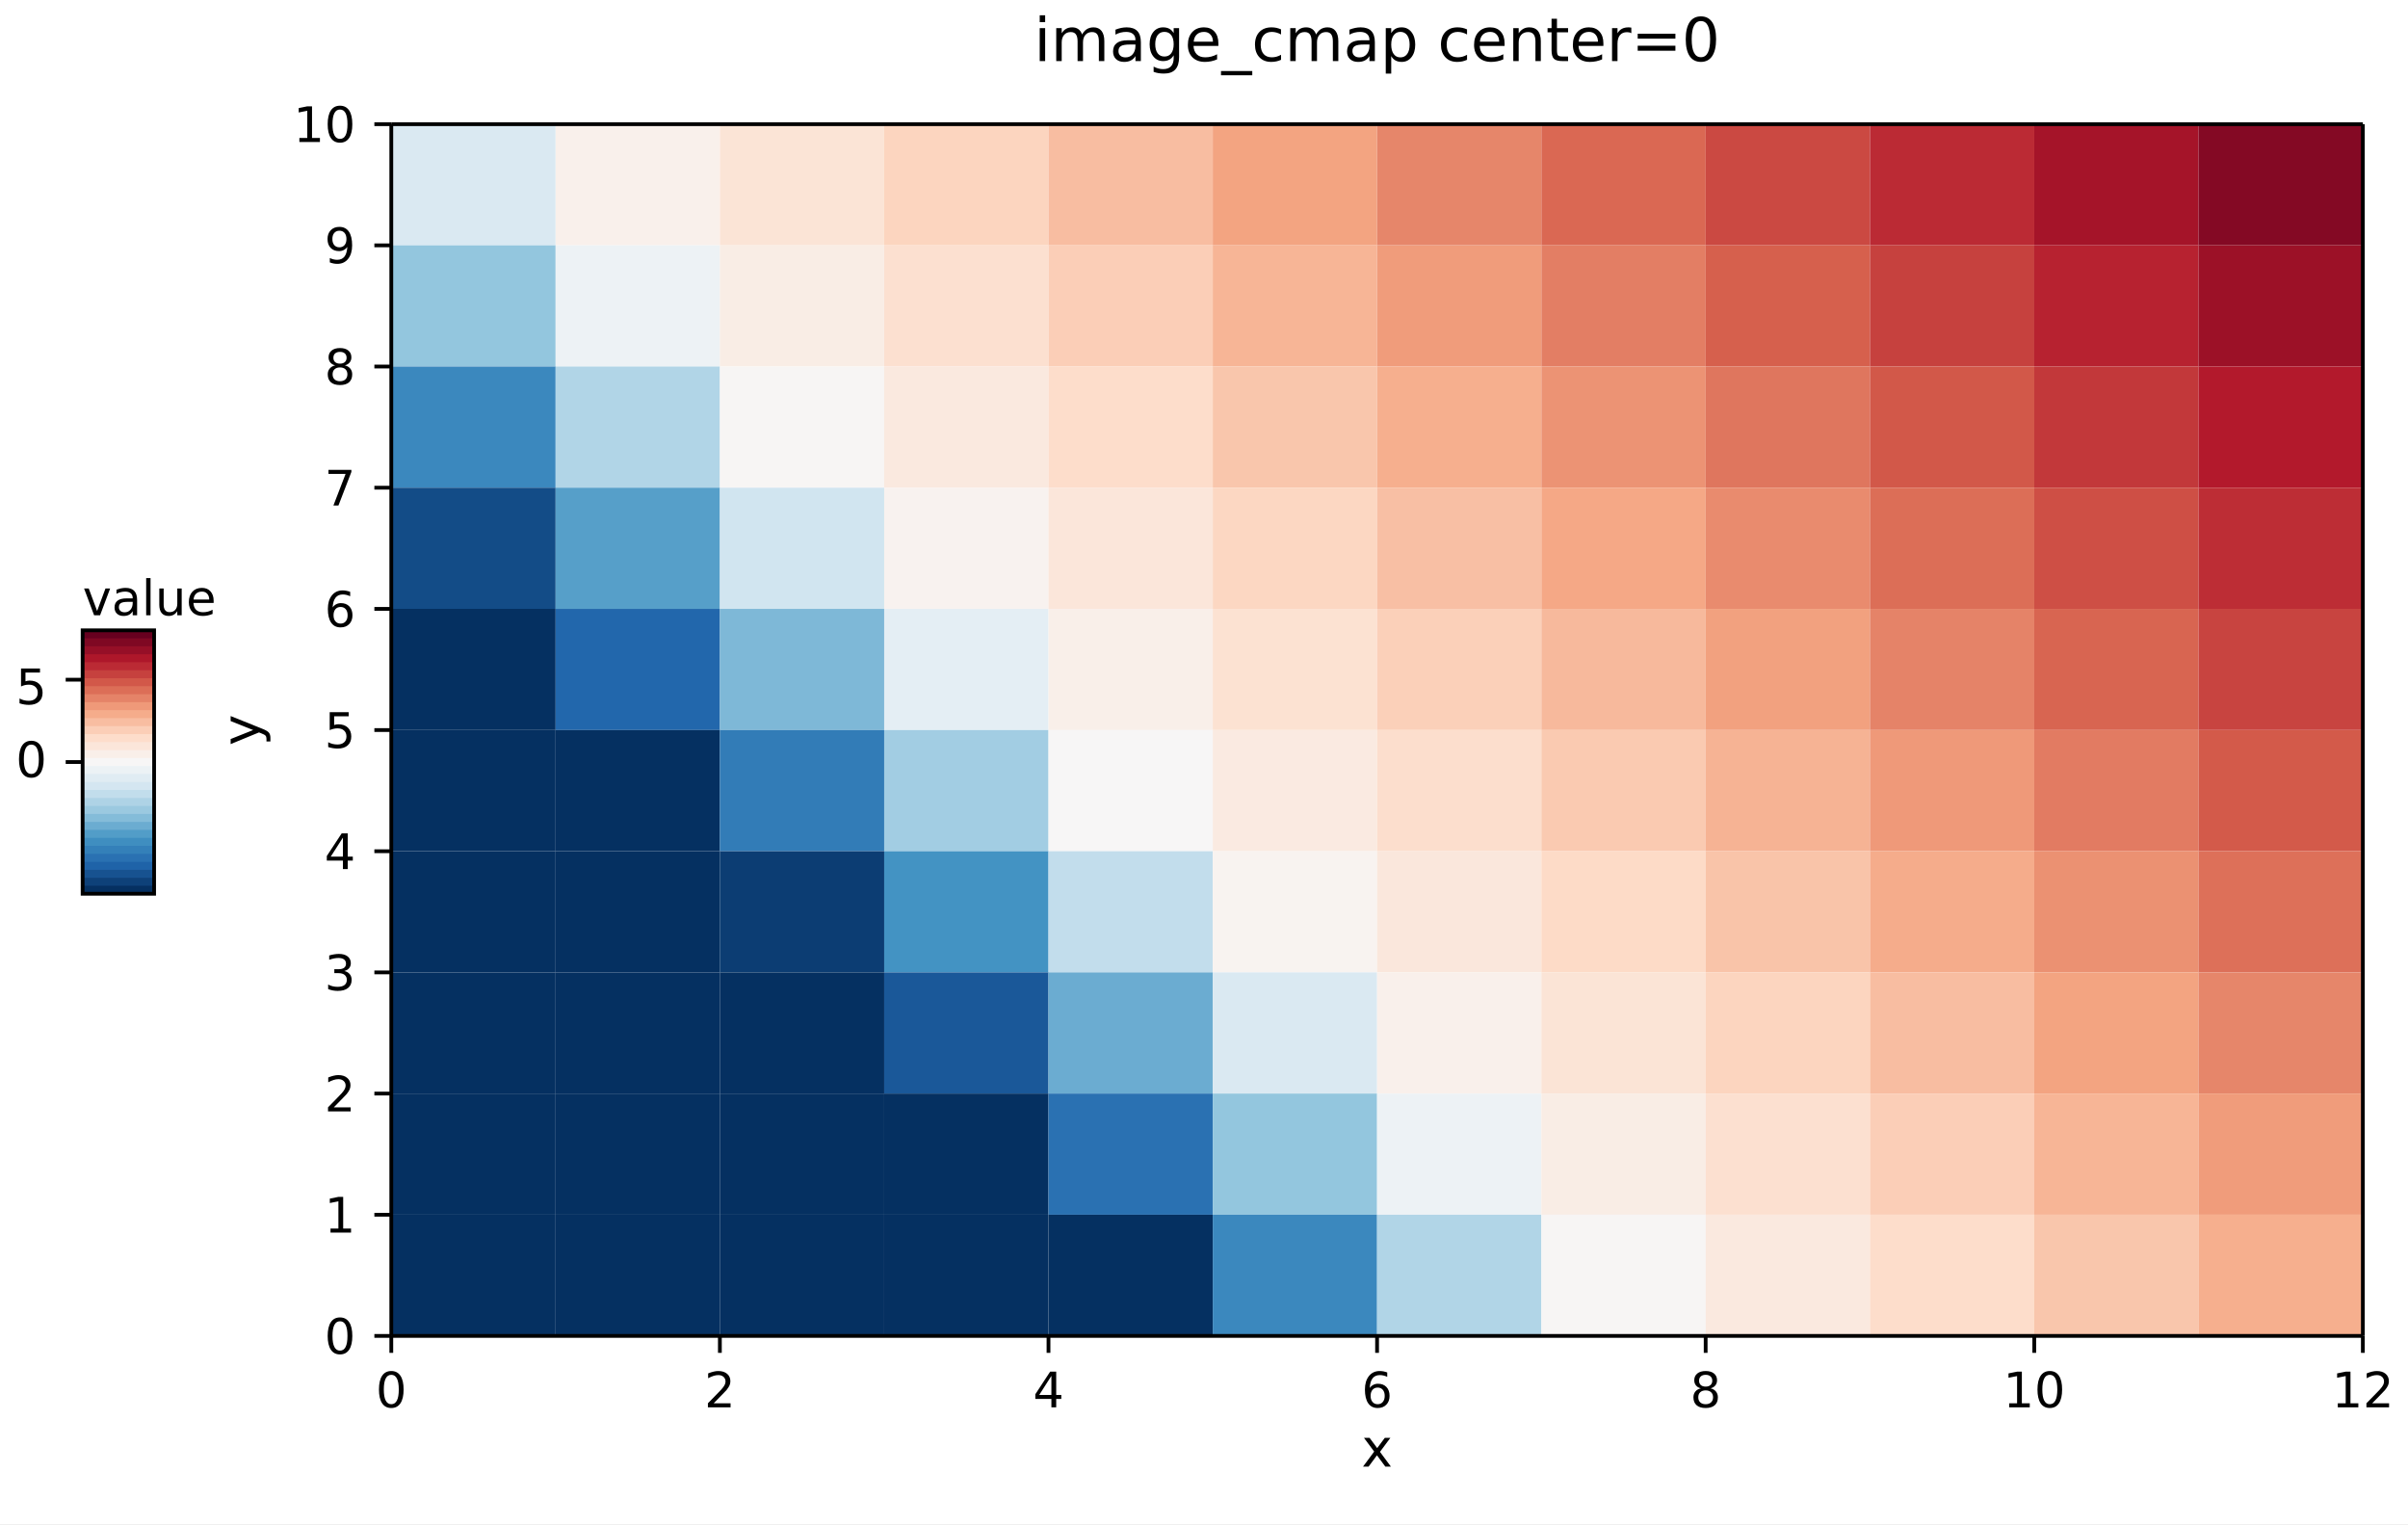
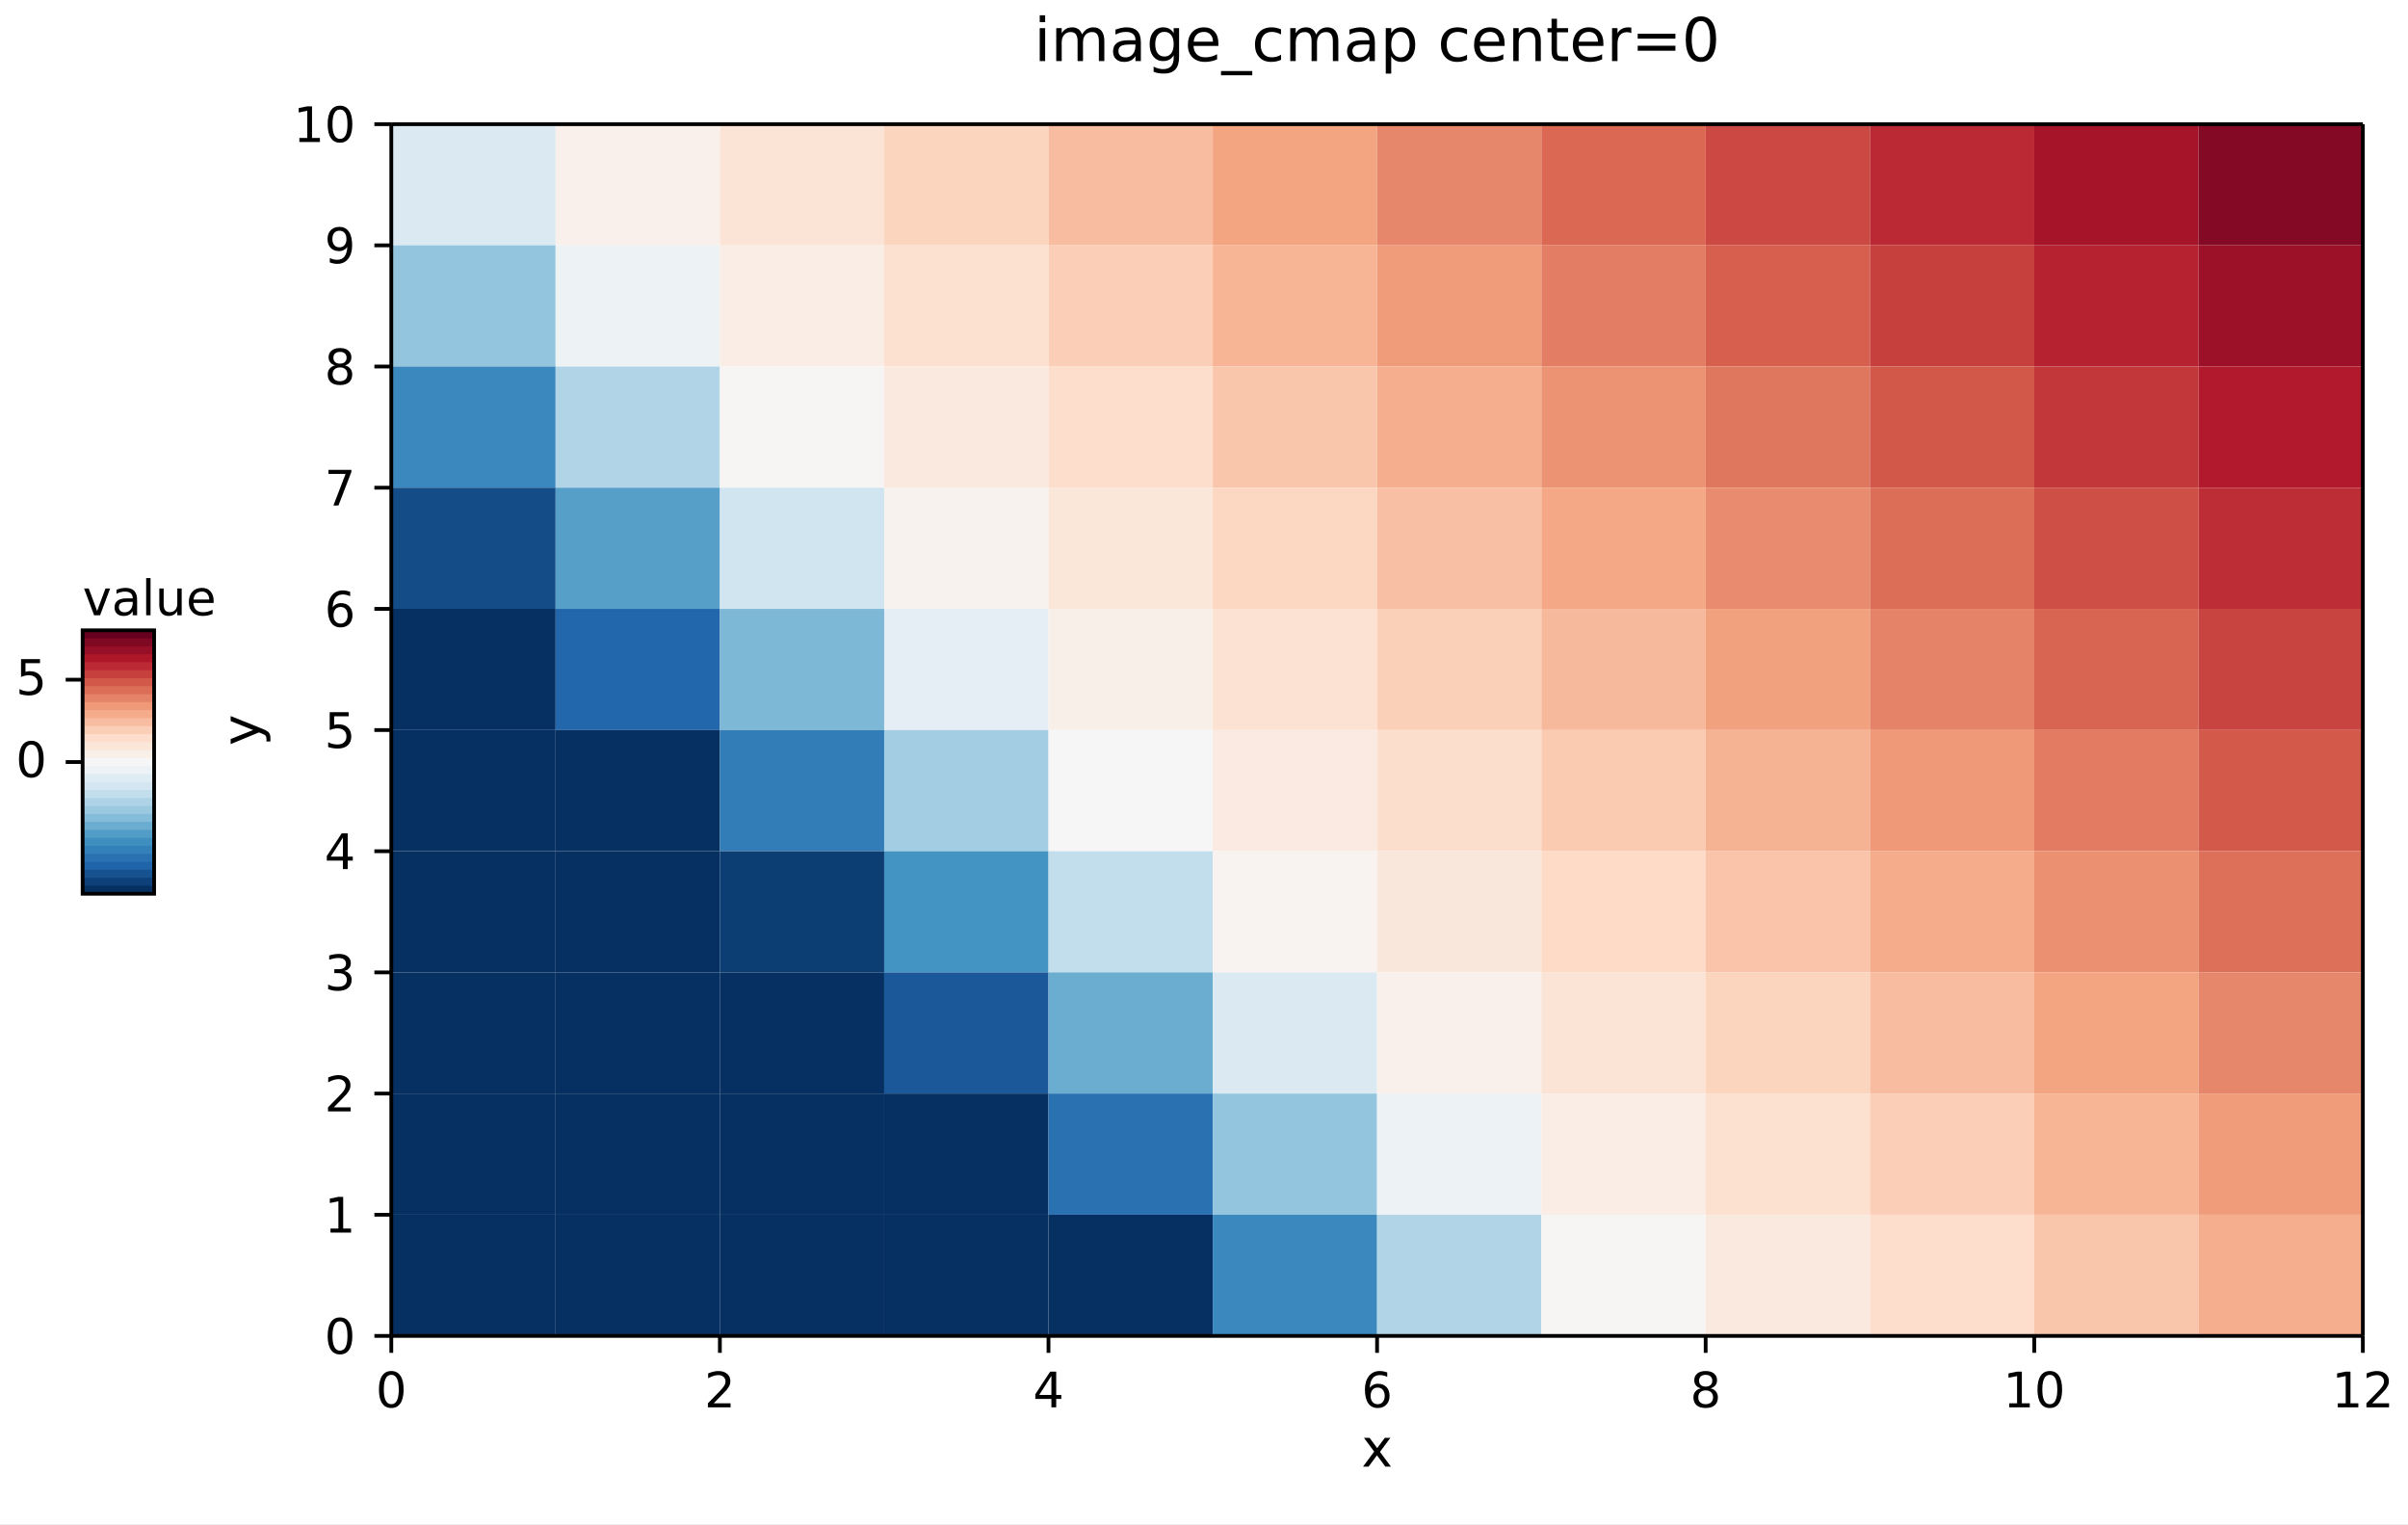
- <svg xmlns="http://www.w3.org/2000/svg" width="640" height="405" viewBox="0 0 640 405" font-family="DejaVu Sans, Bitstream Vera Sans, Verdana, Arial, sans-serif" font-size="11" data-plotlet-version="0.6.2" data-plotlet-schema="2" data-plotlet-kind="layout">
+ <svg xmlns="http://www.w3.org/2000/svg" width="640" height="405" viewBox="0 0 640 405" font-family="DejaVu Sans, Bitstream Vera Sans, Verdana, Arial, sans-serif" font-size="11" data-plotlet-version="0.6.4" data-plotlet-schema="2" data-plotlet-kind="layout">
  <rect width="640" height="405" fill="#fff" />
  <g transform="translate(4,4)">
    <g transform="translate(100.00,29.00)" data-plotlet-kind="panel" data-plotlet-title="image_cmap center=0" data-plotlet-xlabel="x" data-plotlet-ylabel="y" data-plotlet-xscale="linear" data-plotlet-yscale="linear" data-plotlet-xlim="0,12" data-plotlet-ylim="0,10" data-plotlet-panel-bbox="4,4,632,397" data-plotlet-data-area="100,29,524,322">
      <svg x="0" y="0" width="524" height="322" overflow="hidden">
        <g class="plotlet-artist" data-plotlet-type="image_cmap" data-plotlet-index="0" data-plotlet-rows="10" data-plotlet-cols="12" data-plotlet-vmin="-2" data-plotlet-vmax="8" data-plotlet-cmap="RdBu_r" data-plotlet-data-encoding="rects" data-plotlet-center="0">
          <rect x="0.00" y="0.00" width="43.67" height="32.20" fill="rgb(218,233,242)" />
          <rect x="43.67" y="0.00" width="43.67" height="32.20" fill="rgb(249,240,235)" />
          <rect x="87.33" y="0.00" width="43.67" height="32.20" fill="rgb(251,228,214)" />
          <rect x="131.00" y="0.00" width="43.67" height="32.20" fill="rgb(252,213,191)" />
          <rect x="174.67" y="0.00" width="43.67" height="32.20" fill="rgb(248,189,161)" />
          <rect x="218.33" y="0.00" width="43.67" height="32.20" fill="rgb(243,164,129)" />
          <rect x="262.00" y="0.00" width="43.67" height="32.20" fill="rgb(230,134,106)" />
          <rect x="305.67" y="0.00" width="43.67" height="32.20" fill="rgb(218,104,83)" />
          <rect x="349.33" y="0.00" width="43.67" height="32.20" fill="rgb(203,73,66)" />
          <rect x="393.00" y="0.00" width="43.67" height="32.20" fill="rgb(187,42,52)" />
          <rect x="436.67" y="0.00" width="43.67" height="32.20" fill="rgb(165,20,41)" />
          <rect x="480.33" y="0.00" width="43.67" height="32.20" fill="rgb(132,9,36)" />
          <rect x="0.00" y="32.20" width="43.67" height="32.20" fill="rgb(147,198,222)" />
          <rect x="43.67" y="32.20" width="43.67" height="32.20" fill="rgb(237,242,245)" />
          <rect x="87.33" y="32.20" width="43.67" height="32.20" fill="rgb(249,237,229)" />
          <rect x="131.00" y="32.20" width="43.67" height="32.20" fill="rgb(252,224,208)" />
          <rect x="174.67" y="32.20" width="43.67" height="32.20" fill="rgb(251,206,183)" />
          <rect x="218.33" y="32.20" width="43.67" height="32.20" fill="rgb(247,181,150)" />
          <rect x="262.00" y="32.20" width="43.67" height="32.20" fill="rgb(240,156,123)" />
          <rect x="305.67" y="32.20" width="43.67" height="32.20" fill="rgb(227,126,100)" />
          <rect x="349.33" y="32.20" width="43.67" height="32.20" fill="rgb(214,96,77)" />
          <rect x="393.00" y="32.20" width="43.67" height="32.20" fill="rgb(198,65,62)" />
          <rect x="436.67" y="32.20" width="43.67" height="32.20" fill="rgb(183,34,48)" />
          <rect x="480.33" y="32.20" width="43.67" height="32.20" fill="rgb(156,17,39)" />
          <rect x="0.00" y="64.40" width="43.67" height="32.20" fill="rgb(59,136,190)" />
          <rect x="43.67" y="64.40" width="43.67" height="32.20" fill="rgb(177,213,231)" />
          <rect x="87.33" y="64.40" width="43.67" height="32.20" fill="rgb(247,245,244)" />
          <rect x="131.00" y="64.40" width="43.67" height="32.20" fill="rgb(250,233,223)" />
          <rect x="174.67" y="64.40" width="43.67" height="32.20" fill="rgb(253,221,203)" />
          <rect x="218.33" y="64.40" width="43.67" height="32.20" fill="rgb(249,198,172)" />
          <rect x="262.00" y="64.40" width="43.67" height="32.20" fill="rgb(246,175,142)" />
          <rect x="305.67" y="64.40" width="43.67" height="32.20" fill="rgb(236,147,116)" />
          <rect x="349.33" y="64.40" width="43.67" height="32.20" fill="rgb(223,118,94)" />
          <rect x="393.00" y="64.40" width="43.67" height="32.20" fill="rgb(210,88,73)" />
          <rect x="436.67" y="64.40" width="43.67" height="32.20" fill="rgb(194,56,58)" />
          <rect x="480.33" y="64.40" width="43.67" height="32.20" fill="rgb(179,25,44)" />
          <rect x="0.00" y="96.60" width="43.67" height="32.20" fill="rgb(19,76,135)" />
          <rect x="43.67" y="96.60" width="43.67" height="32.20" fill="rgb(86,159,201)" />
          <rect x="87.33" y="96.60" width="43.67" height="32.20" fill="rgb(209,229,240)" />
          <rect x="131.00" y="96.60" width="43.67" height="32.20" fill="rgb(248,242,239)" />
          <rect x="174.67" y="96.60" width="43.67" height="32.20" fill="rgb(251,230,218)" />
          <rect x="218.33" y="96.60" width="43.67" height="32.20" fill="rgb(252,215,194)" />
          <rect x="262.00" y="96.60" width="43.67" height="32.20" fill="rgb(248,191,164)" />
          <rect x="305.67" y="96.60" width="43.67" height="32.20" fill="rgb(245,168,134)" />
          <rect x="349.33" y="96.60" width="43.67" height="32.20" fill="rgb(233,139,110)" />
          <rect x="393.00" y="96.60" width="43.67" height="32.20" fill="rgb(220,110,87)" />
          <rect x="436.67" y="96.60" width="43.67" height="32.20" fill="rgb(206,79,69)" />
          <rect x="480.33" y="96.60" width="43.67" height="32.20" fill="rgb(189,45,53)" />
          <rect x="0.00" y="128.80" width="43.67" height="32.20" fill="rgb(5,48,97)" />
          <rect x="43.67" y="128.80" width="43.67" height="32.20" fill="rgb(34,103,172)" />
          <rect x="87.33" y="128.80" width="43.67" height="32.20" fill="rgb(126,184,215)" />
          <rect x="131.00" y="128.80" width="43.67" height="32.20" fill="rgb(228,238,244)" />
          <rect x="174.67" y="128.80" width="43.67" height="32.20" fill="rgb(249,239,233)" />
          <rect x="218.33" y="128.80" width="43.67" height="32.20" fill="rgb(252,226,210)" />
          <rect x="262.00" y="128.80" width="43.67" height="32.20" fill="rgb(251,208,185)" />
          <rect x="305.67" y="128.80" width="43.67" height="32.20" fill="rgb(247,185,156)" />
          <rect x="349.33" y="128.80" width="43.67" height="32.20" fill="rgb(242,161,127)" />
          <rect x="393.00" y="128.80" width="43.67" height="32.20" fill="rgb(229,131,104)" />
          <rect x="436.67" y="128.80" width="43.67" height="32.20" fill="rgb(216,101,81)" />
          <rect x="480.33" y="128.80" width="43.67" height="32.20" fill="rgb(200,68,64)" />
          <rect x="0.00" y="161.00" width="43.67" height="32.20" fill="rgb(5,48,97)" />
          <rect x="43.67" y="161.00" width="43.67" height="32.20" fill="rgb(5,48,97)" />
          <rect x="87.33" y="161.00" width="43.67" height="32.20" fill="rgb(50,124,183)" />
          <rect x="131.00" y="161.00" width="43.67" height="32.20" fill="rgb(162,205,227)" />
          <rect x="174.67" y="161.00" width="43.67" height="32.20" fill="rgb(247,246,246)" />
          <rect x="218.33" y="161.00" width="43.67" height="32.20" fill="rgb(250,234,225)" />
          <rect x="262.00" y="161.00" width="43.67" height="32.20" fill="rgb(252,222,205)" />
          <rect x="305.67" y="161.00" width="43.67" height="32.20" fill="rgb(250,202,177)" />
          <rect x="349.33" y="161.00" width="43.67" height="32.20" fill="rgb(246,179,148)" />
          <rect x="393.00" y="161.00" width="43.67" height="32.20" fill="rgb(239,153,121)" />
          <rect x="436.67" y="161.00" width="43.67" height="32.20" fill="rgb(226,123,98)" />
          <rect x="480.33" y="161.00" width="43.67" height="32.20" fill="rgb(211,90,74)" />
          <rect x="0.00" y="193.20" width="43.67" height="32.20" fill="rgb(5,48,97)" />
          <rect x="43.67" y="193.20" width="43.67" height="32.20" fill="rgb(5,48,97)" />
          <rect x="87.33" y="193.20" width="43.67" height="32.20" fill="rgb(12,61,115)" />
          <rect x="131.00" y="193.20" width="43.67" height="32.20" fill="rgb(67,147,195)" />
          <rect x="174.67" y="193.20" width="43.67" height="32.20" fill="rgb(194,221,236)" />
          <rect x="218.33" y="193.20" width="43.67" height="32.20" fill="rgb(248,243,240)" />
          <rect x="262.00" y="193.20" width="43.67" height="32.20" fill="rgb(250,231,220)" />
          <rect x="305.67" y="193.20" width="43.67" height="32.20" fill="rgb(253,219,199)" />
          <rect x="349.33" y="193.20" width="43.67" height="32.20" fill="rgb(249,196,169)" />
          <rect x="393.00" y="193.20" width="43.67" height="32.20" fill="rgb(245,172,139)" />
          <rect x="436.67" y="193.20" width="43.67" height="32.20" fill="rgb(235,145,114)" />
          <rect x="480.33" y="193.20" width="43.67" height="32.20" fill="rgb(221,112,89)" />
          <rect x="0.00" y="225.40" width="43.67" height="32.20" fill="rgb(5,48,97)" />
          <rect x="43.67" y="225.40" width="43.67" height="32.20" fill="rgb(5,48,97)" />
          <rect x="87.33" y="225.40" width="43.67" height="32.20" fill="rgb(5,48,97)" />
          <rect x="131.00" y="225.40" width="43.67" height="32.20" fill="rgb(26,88,153)" />
          <rect x="174.67" y="225.40" width="43.67" height="32.20" fill="rgb(107,172,209)" />
          <rect x="218.33" y="225.40" width="43.67" height="32.20" fill="rgb(218,233,242)" />
          <rect x="262.00" y="225.40" width="43.67" height="32.20" fill="rgb(249,240,235)" />
          <rect x="305.67" y="225.40" width="43.67" height="32.20" fill="rgb(251,228,214)" />
          <rect x="349.33" y="225.40" width="43.67" height="32.20" fill="rgb(252,213,191)" />
          <rect x="393.00" y="225.40" width="43.67" height="32.20" fill="rgb(248,189,161)" />
          <rect x="436.67" y="225.40" width="43.67" height="32.20" fill="rgb(243,164,129)" />
          <rect x="480.33" y="225.40" width="43.67" height="32.20" fill="rgb(230,134,106)" />
          <rect x="0.00" y="257.60" width="43.67" height="32.20" fill="rgb(5,48,97)" />
          <rect x="43.67" y="257.60" width="43.67" height="32.20" fill="rgb(5,48,97)" />
          <rect x="87.33" y="257.60" width="43.67" height="32.20" fill="rgb(5,48,97)" />
          <rect x="131.00" y="257.60" width="43.67" height="32.20" fill="rgb(5,48,97)" />
          <rect x="174.67" y="257.60" width="43.67" height="32.20" fill="rgb(42,113,178)" />
          <rect x="218.33" y="257.60" width="43.67" height="32.20" fill="rgb(147,198,222)" />
          <rect x="262.00" y="257.60" width="43.67" height="32.20" fill="rgb(237,242,245)" />
          <rect x="305.67" y="257.60" width="43.67" height="32.20" fill="rgb(249,237,229)" />
          <rect x="349.33" y="257.60" width="43.67" height="32.20" fill="rgb(252,224,208)" />
          <rect x="393.00" y="257.60" width="43.67" height="32.20" fill="rgb(251,206,183)" />
          <rect x="436.67" y="257.60" width="43.67" height="32.20" fill="rgb(247,181,150)" />
          <rect x="480.33" y="257.60" width="43.67" height="32.20" fill="rgb(240,156,123)" />
          <rect x="0.00" y="289.80" width="43.67" height="32.20" fill="rgb(5,48,97)" />
          <rect x="43.67" y="289.80" width="43.67" height="32.20" fill="rgb(5,48,97)" />
          <rect x="87.33" y="289.80" width="43.67" height="32.20" fill="rgb(5,48,97)" />
          <rect x="131.00" y="289.80" width="43.67" height="32.20" fill="rgb(5,48,97)" />
          <rect x="174.67" y="289.80" width="43.67" height="32.20" fill="rgb(5,48,97)" />
          <rect x="218.33" y="289.80" width="43.67" height="32.20" fill="rgb(59,136,190)" />
          <rect x="262.00" y="289.80" width="43.67" height="32.20" fill="rgb(177,213,231)" />
          <rect x="305.67" y="289.80" width="43.67" height="32.20" fill="rgb(247,245,244)" />
          <rect x="349.33" y="289.80" width="43.67" height="32.20" fill="rgb(250,233,223)" />
          <rect x="393.00" y="289.80" width="43.67" height="32.20" fill="rgb(253,221,203)" />
          <rect x="436.67" y="289.80" width="43.67" height="32.20" fill="rgb(249,198,172)" />
          <rect x="480.33" y="289.80" width="43.67" height="32.20" fill="rgb(246,175,142)" />
        </g>
      </svg>
      <line x1="0.00" x2="524.00" y1="0.00" y2="0.00" stroke="#000000" stroke-width="1.00" />
      <line x1="0.00" x2="524.00" y1="322.00" y2="322.00" stroke="#000000" stroke-width="1.00" />
      <line x1="0.00" x2="0.00" y1="0.00" y2="322.00" stroke="#000000" stroke-width="1.00" />
      <line x1="524.00" x2="524.00" y1="0.00" y2="322.00" stroke="#000000" stroke-width="1.00" />
      <line x1="0.00" x2="0.00" y1="322.00" y2="326.50" stroke="#000000" stroke-width="1.00" />
      <path d="M-0.00 332.34Q-0.99 332.34 -1.49 333.32Q-1.99 334.29 -1.99 336.25Q-1.99 338.20 -1.49 339.17Q-0.99 340.15 -0.00 340.15Q0.99 340.15 1.49 339.17Q1.99 338.20 1.99 336.25Q1.99 334.29 1.49 333.32Q0.99 332.34 -0.00 332.34ZM-0.00 331.33Q1.59 331.33 2.43 332.59Q3.27 333.85 3.27 336.25Q3.27 338.64 2.43 339.90Q1.59 341.16 -0.00 341.16Q-1.60 341.16 -2.44 339.90Q-3.28 338.64 -3.28 336.25Q-3.28 333.85 -2.44 332.59Q-1.60 331.33 -0.00 331.33Z" fill="#000" />
      <line x1="87.33" x2="87.33" y1="322.00" y2="326.50" stroke="#000000" stroke-width="1.00" />
      <path d="M85.69 339.90H90.17V340.98H84.15V339.90Q84.88 339.14 86.14 337.87Q87.40 336.60 87.72 336.23Q88.34 335.54 88.58 335.06Q88.83 334.58 88.83 334.12Q88.83 333.36 88.30 332.88Q87.77 332.41 86.92 332.41Q86.31 332.41 85.64 332.62Q84.98 332.83 84.21 333.25V331.96Q84.99 331.65 85.66 331.49Q86.33 331.33 86.89 331.33Q88.36 331.33 89.24 332.06Q90.12 332.80 90.12 334.03Q90.12 334.62 89.90 335.14Q89.68 335.66 89.10 336.38Q88.94 336.56 88.09 337.44Q87.24 338.32 85.69 339.90Z" fill="#000" />
      <line x1="174.67" x2="174.67" y1="322.00" y2="326.50" stroke="#000000" stroke-width="1.00" />
      <path d="M175.44 332.62 172.21 337.68H175.44ZM175.11 331.50H176.72V337.68H178.07V338.74H176.72V340.98H175.44V338.74H171.17V337.50Z" fill="#000" />
      <line x1="262.00" x2="262.00" y1="322.00" y2="326.50" stroke="#000000" stroke-width="1.00" />
      <path d="M262.16 335.73Q261.29 335.73 260.79 336.32Q260.28 336.91 260.28 337.94Q260.28 338.96 260.79 339.55Q261.29 340.15 262.16 340.15Q263.02 340.15 263.52 339.55Q264.03 338.96 264.03 337.94Q264.03 336.91 263.52 336.32Q263.02 335.73 262.16 335.73ZM264.70 331.71V332.88Q264.22 332.65 263.73 332.53Q263.23 332.41 262.75 332.41Q261.48 332.41 260.81 333.26Q260.14 334.12 260.05 335.85Q260.42 335.30 260.99 335.01Q261.55 334.71 262.23 334.71Q263.66 334.71 264.49 335.58Q265.32 336.44 265.32 337.94Q265.32 339.40 264.45 340.28Q263.59 341.16 262.16 341.16Q260.51 341.16 259.64 339.90Q258.77 338.64 258.77 336.25Q258.77 334.00 259.84 332.66Q260.91 331.33 262.70 331.33Q263.18 331.33 263.68 331.42Q264.17 331.52 264.70 331.71Z" fill="#000" />
      <line x1="349.33" x2="349.33" y1="322.00" y2="326.50" stroke="#000000" stroke-width="1.00" />
      <path d="M349.33 336.48Q348.42 336.48 347.89 336.97Q347.37 337.45 347.37 338.31Q347.37 339.17 347.89 339.66Q348.42 340.15 349.33 340.15Q350.24 340.15 350.77 339.65Q351.30 339.16 351.30 338.31Q351.30 337.45 350.77 336.97Q350.25 336.48 349.33 336.48ZM348.05 335.93Q347.22 335.73 346.76 335.16Q346.30 334.60 346.30 333.79Q346.30 332.65 347.11 331.99Q347.92 331.33 349.33 331.33Q350.75 331.33 351.55 331.99Q352.36 332.65 352.36 333.79Q352.36 334.60 351.90 335.16Q351.44 335.73 350.62 335.93Q351.55 336.15 352.06 336.77Q352.58 337.40 352.58 338.31Q352.58 339.69 351.74 340.42Q350.90 341.16 349.33 341.16Q347.76 341.16 346.92 340.42Q346.08 339.69 346.08 338.31Q346.08 337.40 346.60 336.77Q347.12 336.15 348.05 335.93ZM347.58 333.91Q347.58 334.64 348.04 335.05Q348.50 335.47 349.33 335.47Q350.16 335.47 350.62 335.05Q351.09 334.64 351.09 333.91Q351.09 333.17 350.62 332.76Q350.16 332.34 349.33 332.34Q348.50 332.34 348.04 332.76Q347.58 333.17 347.58 333.91Z" fill="#000" />
      <line x1="436.67" x2="436.67" y1="322.00" y2="326.50" stroke="#000000" stroke-width="1.00" />
      <path d="M430.01 339.90H432.10V332.67L429.82 333.12V331.96L432.09 331.50H433.37V339.90H435.47V340.98H430.01ZM440.80 332.34Q439.81 332.34 439.31 333.32Q438.81 334.29 438.81 336.25Q438.81 338.20 439.31 339.17Q439.81 340.15 440.80 340.15Q441.80 340.15 442.29 339.17Q442.79 338.20 442.79 336.25Q442.79 334.29 442.29 333.32Q441.80 332.34 440.80 332.34ZM440.80 331.33Q442.39 331.33 443.23 332.59Q444.07 333.85 444.07 336.25Q444.07 338.64 443.23 339.90Q442.39 341.16 440.80 341.16Q439.21 341.16 438.36 339.90Q437.52 338.64 437.52 336.25Q437.52 333.85 438.36 332.59Q439.21 331.33 440.80 331.33Z" fill="#000" />
      <line x1="524.00" x2="524.00" y1="322.00" y2="326.50" stroke="#000000" stroke-width="1.00" />
      <path d="M517.34 339.90H519.44V332.67L517.16 333.12V331.96L519.42 331.50H520.71V339.90H522.80V340.98H517.34ZM526.49 339.90H530.97V340.98H524.95V339.90Q525.68 339.14 526.94 337.87Q528.20 336.60 528.53 336.23Q529.14 335.54 529.39 335.06Q529.63 334.58 529.63 334.12Q529.63 333.36 529.10 332.88Q528.57 332.41 527.72 332.41Q527.12 332.41 526.45 332.62Q525.78 332.83 525.02 333.25V331.96Q525.79 331.65 526.46 331.49Q527.14 331.33 527.69 331.33Q529.17 331.33 530.04 332.06Q530.92 332.80 530.92 334.03Q530.92 334.62 530.70 335.14Q530.48 335.66 529.90 336.38Q529.74 336.56 528.89 337.44Q528.04 338.32 526.49 339.90Z" fill="#000" />
      <line x1="0.00" x2="-4.50" y1="322.00" y2="322.00" stroke="#000000" stroke-width="1.00" />
      <path d="M-13.64 318.11Q-14.63 318.11 -15.13 319.08Q-15.63 320.05 -15.63 322.01Q-15.63 323.96 -15.13 324.93Q-14.63 325.91 -13.64 325.91Q-12.64 325.91 -12.14 324.93Q-11.65 323.96 -11.65 322.01Q-11.65 320.05 -12.14 319.08Q-12.64 318.11 -13.64 318.11ZM-13.64 317.09Q-12.05 317.09 -11.20 318.35Q-10.36 319.61 -10.36 322.01Q-10.36 324.40 -11.20 325.66Q-12.05 326.92 -13.64 326.92Q-15.23 326.92 -16.07 325.66Q-16.91 324.40 -16.91 322.01Q-16.91 319.61 -16.07 318.35Q-15.23 317.09 -13.64 317.09Z" fill="#000" />
      <line x1="0.00" x2="-4.50" y1="289.80" y2="289.80" stroke="#000000" stroke-width="1.00" />
      <path d="M-16.16 293.46H-14.06V286.23L-16.34 286.69V285.52L-14.08 285.06H-12.79V293.46H-10.70V294.54H-16.16Z" fill="#000" />
      <line x1="0.00" x2="-4.50" y1="257.60" y2="257.60" stroke="#000000" stroke-width="1.00" />
      <path d="M-15.28 261.26H-10.80V262.34H-16.82V261.26Q-16.09 260.50 -14.83 259.23Q-13.57 257.96 -13.25 257.59Q-12.63 256.90 -12.39 256.42Q-12.14 255.94 -12.14 255.48Q-12.14 254.72 -12.67 254.25Q-13.20 253.77 -14.05 253.77Q-14.65 253.77 -15.32 253.98Q-15.99 254.19 -16.76 254.61V253.32Q-15.98 253.01 -15.31 252.85Q-14.64 252.69 -14.08 252.69Q-12.60 252.69 -11.73 253.43Q-10.85 254.16 -10.85 255.39Q-10.85 255.98 -11.07 256.50Q-11.29 257.03 -11.87 257.74Q-12.03 257.92 -12.88 258.80Q-13.73 259.68 -15.28 261.26Z" fill="#000" />
      <line x1="0.00" x2="-4.50" y1="225.40" y2="225.40" stroke="#000000" stroke-width="1.00" />
      <path d="M-12.50 225.03Q-11.58 225.23 -11.06 225.85Q-10.54 226.47 -10.54 227.38Q-10.54 228.79 -11.51 229.55Q-12.47 230.32 -14.25 230.32Q-14.84 230.32 -15.48 230.21Q-16.11 230.09 -16.78 229.85V228.62Q-16.25 228.93 -15.61 229.08Q-14.98 229.24 -14.29 229.24Q-13.08 229.24 -12.45 228.77Q-11.82 228.29 -11.82 227.38Q-11.82 226.55 -12.40 226.07Q-12.99 225.60 -14.04 225.60H-15.14V224.55H-13.99Q-13.04 224.55 -12.54 224.17Q-12.04 223.79 -12.04 223.08Q-12.04 222.35 -12.56 221.96Q-13.07 221.57 -14.04 221.57Q-14.57 221.57 -15.17 221.68Q-15.77 221.80 -16.50 222.04V220.90Q-15.77 220.69 -15.13 220.59Q-14.49 220.49 -13.92 220.49Q-12.46 220.49 -11.61 221.15Q-10.76 221.82 -10.76 222.95Q-10.76 223.73 -11.21 224.28Q-11.66 224.82 -12.50 225.03Z" fill="#000" />
      <line x1="0.00" x2="-4.50" y1="193.20" y2="193.20" stroke="#000000" stroke-width="1.00" />
      <path d="M-12.86 189.58 -16.10 194.64H-12.86ZM-13.19 188.46H-11.58V194.64H-10.23V195.70H-11.58V197.94H-12.86V195.70H-17.14V194.47Z" fill="#000" />
      <line x1="0.00" x2="-4.50" y1="161.00" y2="161.00" stroke="#000000" stroke-width="1.00" />
      <path d="M-16.37 156.26H-11.33V157.34H-15.19V159.66Q-14.91 159.57 -14.64 159.52Q-14.36 159.47 -14.08 159.47Q-12.49 159.47 -11.56 160.34Q-10.64 161.21 -10.64 162.70Q-10.64 164.23 -11.59 165.08Q-12.54 165.92 -14.27 165.92Q-14.87 165.92 -15.49 165.82Q-16.11 165.72 -16.77 165.52V164.23Q-16.20 164.54 -15.59 164.69Q-14.98 164.84 -14.30 164.84Q-13.20 164.84 -12.56 164.27Q-11.92 163.69 -11.92 162.70Q-11.92 161.71 -12.56 161.13Q-13.20 160.55 -14.30 160.55Q-14.81 160.55 -15.32 160.67Q-15.83 160.78 -16.37 161.02Z" fill="#000" />
      <line x1="0.00" x2="-4.50" y1="128.80" y2="128.80" stroke="#000000" stroke-width="1.00" />
      <path d="M-13.48 128.29Q-14.34 128.29 -14.85 128.88Q-15.35 129.47 -15.35 130.50Q-15.35 131.52 -14.85 132.11Q-14.34 132.71 -13.48 132.71Q-12.62 132.71 -12.11 132.11Q-11.61 131.52 -11.61 130.50Q-11.61 129.47 -12.11 128.88Q-12.62 128.29 -13.48 128.29ZM-10.93 124.27V125.44Q-11.42 125.21 -11.91 125.09Q-12.40 124.97 -12.88 124.97Q-14.15 124.97 -14.82 125.83Q-15.49 126.68 -15.59 128.42Q-15.21 127.86 -14.65 127.57Q-14.08 127.27 -13.40 127.27Q-11.98 127.27 -11.15 128.14Q-10.32 129.01 -10.32 130.50Q-10.32 131.96 -11.18 132.84Q-12.05 133.72 -13.48 133.72Q-15.12 133.72 -15.99 132.46Q-16.86 131.20 -16.86 128.81Q-16.86 126.56 -15.80 125.23Q-14.73 123.89 -12.93 123.89Q-12.45 123.89 -11.96 123.99Q-11.47 124.08 -10.93 124.27Z" fill="#000" />
      <line x1="0.00" x2="-4.50" y1="96.60" y2="96.60" stroke="#000000" stroke-width="1.00" />
      <path d="M-16.70 91.86H-10.61V92.41L-14.05 101.34H-15.39L-12.15 92.94H-16.70Z" fill="#000" />
      <line x1="0.00" x2="-4.50" y1="64.40" y2="64.40" stroke="#000000" stroke-width="1.00" />
      <path d="M-13.64 64.64Q-14.55 64.64 -15.08 65.13Q-15.60 65.62 -15.60 66.47Q-15.60 67.33 -15.08 67.82Q-14.55 68.31 -13.64 68.31Q-12.72 68.31 -12.20 67.82Q-11.67 67.32 -11.67 66.47Q-11.67 65.62 -12.19 65.13Q-12.72 64.64 -13.64 64.64ZM-14.92 64.09Q-15.75 63.89 -16.21 63.32Q-16.67 62.76 -16.67 61.95Q-16.67 60.81 -15.86 60.15Q-15.05 59.49 -13.64 59.49Q-12.22 59.49 -11.42 60.15Q-10.61 60.81 -10.61 61.95Q-10.61 62.76 -11.07 63.32Q-11.53 63.89 -12.35 64.09Q-11.42 64.31 -10.91 64.94Q-10.39 65.56 -10.39 66.47Q-10.39 67.85 -11.23 68.59Q-12.07 69.32 -13.64 69.32Q-15.21 69.32 -16.05 68.59Q-16.89 67.85 -16.89 66.47Q-16.89 65.56 -16.37 64.94Q-15.85 64.31 -14.92 64.09ZM-15.39 62.07Q-15.39 62.80 -14.93 63.22Q-14.47 63.63 -13.64 63.63Q-12.81 63.63 -12.35 63.22Q-11.88 62.80 -11.88 62.07Q-11.88 61.33 -12.35 60.92Q-12.81 60.51 -13.64 60.51Q-14.47 60.51 -14.93 60.92Q-15.39 61.33 -15.39 62.07Z" fill="#000" />
      <line x1="0.00" x2="-4.50" y1="32.20" y2="32.20" stroke="#000000" stroke-width="1.00" />
      <path d="M-16.34 36.74V35.57Q-15.86 35.80 -15.37 35.92Q-14.87 36.04 -14.39 36.04Q-13.12 36.04 -12.45 35.19Q-11.79 34.34 -11.69 32.60Q-12.06 33.14 -12.62 33.43Q-13.19 33.73 -13.87 33.73Q-15.30 33.73 -16.12 32.87Q-16.95 32.01 -16.95 30.51Q-16.95 29.05 -16.09 28.17Q-15.23 27.29 -13.79 27.29Q-12.15 27.29 -11.28 28.55Q-10.41 29.81 -10.41 32.21Q-10.41 34.45 -11.48 35.79Q-12.54 37.12 -14.34 37.12Q-14.82 37.12 -15.31 37.03Q-15.81 36.93 -16.34 36.74ZM-13.79 32.72Q-12.93 32.72 -12.42 32.13Q-11.92 31.54 -11.92 30.51Q-11.92 29.49 -12.42 28.90Q-12.93 28.31 -13.79 28.31Q-14.65 28.31 -15.16 28.90Q-15.66 29.49 -15.66 30.51Q-15.66 31.54 -15.16 32.13Q-14.65 32.72 -13.79 32.72Z" fill="#000" />
      <line x1="0.00" x2="-4.50" y1="0.00" y2="0.00" stroke="#000000" stroke-width="1.00" />
      <path d="M-24.43 3.66H-22.33V-3.57L-24.61 -3.11V-4.28L-22.35 -4.74H-21.07V3.66H-18.97V4.74H-24.43ZM-13.64 -3.89Q-14.63 -3.89 -15.13 -2.92Q-15.63 -1.95 -15.63 0.01Q-15.63 1.96 -15.13 2.93Q-14.63 3.91 -13.64 3.91Q-12.64 3.91 -12.14 2.93Q-11.65 1.96 -11.65 0.01Q-11.65 -1.95 -12.14 -2.92Q-12.64 -3.89 -13.64 -3.89ZM-13.64 -4.91Q-12.05 -4.91 -11.20 -3.65Q-10.36 -2.39 -10.36 0.01Q-10.36 2.40 -11.20 3.66Q-12.05 4.92 -13.64 4.92Q-15.23 4.92 -16.07 3.66Q-16.91 2.40 -16.91 0.01Q-16.91 -2.39 -16.07 -3.65Q-15.23 -4.91 -13.64 -4.91Z" fill="#000" />
      <path d="M265.54 349.08 262.77 352.81 265.68 356.74H264.20L261.97 353.73L259.74 356.74H258.26L261.23 352.74L258.51 349.08H260.00L262.03 351.81L264.06 349.08Z" fill="#000" />
      <g transform="rotate(-90.00 -35.04 161.00)">
        <path d="M-34.68 161.71Q-35.21 163.08 -35.72 163.50Q-36.22 163.91 -37.07 163.91H-38.08V162.86H-37.34Q-36.82 162.86 -36.53 162.61Q-36.25 162.37 -35.90 161.45L-35.67 160.88L-38.77 153.34H-37.43L-35.04 159.33L-32.65 153.34H-31.32Z" fill="#000" />
      </g>
      <path d="M172.34 -25.52H173.78V-16.77H172.34ZM172.34 -28.93H173.78V-27.11H172.34ZM183.60 -23.84Q184.14 -24.81 184.89 -25.27Q185.64 -25.73 186.66 -25.73Q188.02 -25.73 188.77 -24.78Q189.51 -23.82 189.51 -22.05V-16.77H188.06V-22.01Q188.06 -23.27 187.62 -23.88Q187.17 -24.48 186.26 -24.48Q185.14 -24.48 184.49 -23.74Q183.84 -23.00 183.84 -21.72V-16.77H182.40V-22.01Q182.40 -23.27 181.95 -23.88Q181.51 -24.48 180.58 -24.48Q179.48 -24.48 178.83 -23.74Q178.18 -22.99 178.18 -21.72V-16.77H176.73V-25.52H178.18V-24.16Q178.67 -24.97 179.36 -25.35Q180.05 -25.73 180.99 -25.73Q181.95 -25.73 182.61 -25.25Q183.28 -24.77 183.60 -23.84ZM196.35 -21.17Q194.61 -21.17 193.94 -20.77Q193.27 -20.38 193.27 -19.41Q193.27 -18.65 193.77 -18.20Q194.27 -17.75 195.14 -17.75Q196.34 -17.75 197.06 -18.60Q197.78 -19.45 197.78 -20.85V-21.17ZM199.22 -21.77V-16.77H197.78V-18.10Q197.29 -17.30 196.55 -16.93Q195.82 -16.55 194.76 -16.55Q193.41 -16.55 192.62 -17.30Q191.83 -18.05 191.83 -19.32Q191.83 -20.80 192.82 -21.55Q193.80 -22.30 195.77 -22.30H197.78V-22.44Q197.78 -23.43 197.13 -23.97Q196.48 -24.52 195.30 -24.52Q194.55 -24.52 193.84 -24.34Q193.12 -24.16 192.47 -23.80V-25.12Q193.26 -25.43 194.00 -25.58Q194.74 -25.73 195.45 -25.73Q197.34 -25.73 198.28 -24.75Q199.22 -23.77 199.22 -21.77ZM207.94 -21.25Q207.94 -22.81 207.29 -23.67Q206.65 -24.53 205.48 -24.53Q204.33 -24.53 203.68 -23.67Q203.04 -22.81 203.04 -21.25Q203.04 -19.70 203.68 -18.84Q204.33 -17.98 205.48 -17.98Q206.65 -17.98 207.29 -18.84Q207.94 -19.70 207.94 -21.25ZM209.38 -17.86Q209.38 -15.62 208.38 -14.54Q207.39 -13.45 205.34 -13.45Q204.59 -13.45 203.91 -13.56Q203.24 -13.67 202.61 -13.91V-15.30Q203.24 -14.96 203.86 -14.80Q204.48 -14.63 205.12 -14.63Q206.53 -14.63 207.23 -15.37Q207.94 -16.11 207.94 -17.60V-18.31Q207.49 -17.54 206.80 -17.16Q206.10 -16.77 205.13 -16.77Q203.52 -16.77 202.54 -18.00Q201.55 -19.23 201.55 -21.25Q201.55 -23.28 202.54 -24.51Q203.52 -25.73 205.13 -25.73Q206.10 -25.73 206.80 -25.35Q207.49 -24.97 207.94 -24.20V-25.52H209.38ZM219.82 -21.51V-20.80H213.21Q213.30 -19.32 214.11 -18.54Q214.91 -17.77 216.34 -17.77Q217.16 -17.77 217.94 -17.97Q218.72 -18.17 219.48 -18.58V-17.22Q218.71 -16.89 217.90 -16.72Q217.09 -16.55 216.25 -16.55Q214.16 -16.55 212.93 -17.77Q211.71 -18.98 211.71 -21.06Q211.71 -23.21 212.87 -24.47Q214.03 -25.73 216.00 -25.73Q217.77 -25.73 218.79 -24.60Q219.82 -23.46 219.82 -21.51ZM218.38 -21.93Q218.37 -23.11 217.72 -23.81Q217.08 -24.52 216.02 -24.52Q214.81 -24.52 214.09 -23.84Q213.37 -23.16 213.26 -21.92ZM228.83 -14.12V-13.00H220.52V-14.12ZM236.48 -25.19V-23.84Q235.87 -24.18 235.25 -24.35Q234.64 -24.52 234.02 -24.52Q232.62 -24.52 231.84 -23.63Q231.07 -22.74 231.07 -21.14Q231.07 -19.54 231.84 -18.65Q232.62 -17.77 234.02 -17.77Q234.64 -17.77 235.25 -17.93Q235.87 -18.10 236.48 -18.44V-17.11Q235.88 -16.83 235.23 -16.69Q234.59 -16.55 233.86 -16.55Q231.88 -16.55 230.72 -17.79Q229.55 -19.03 229.55 -21.14Q229.55 -23.28 230.73 -24.51Q231.91 -25.73 233.95 -25.73Q234.62 -25.73 235.25 -25.60Q235.88 -25.46 236.48 -25.19ZM245.79 -23.84Q246.33 -24.81 247.08 -25.27Q247.83 -25.73 248.84 -25.73Q250.21 -25.73 250.95 -24.78Q251.70 -23.82 251.70 -22.05V-16.77H250.25V-22.01Q250.25 -23.27 249.80 -23.88Q249.36 -24.48 248.45 -24.48Q247.33 -24.48 246.68 -23.74Q246.03 -23.00 246.03 -21.72V-16.77H244.59V-22.01Q244.59 -23.27 244.14 -23.88Q243.70 -24.48 242.77 -24.48Q241.66 -24.48 241.02 -23.74Q240.37 -22.99 240.37 -21.72V-16.77H238.92V-25.52H240.37V-24.16Q240.86 -24.97 241.55 -25.35Q242.23 -25.73 243.18 -25.73Q244.13 -25.73 244.80 -25.25Q245.47 -24.77 245.79 -23.84ZM258.54 -21.17Q256.80 -21.17 256.12 -20.77Q255.45 -20.38 255.45 -19.41Q255.45 -18.65 255.96 -18.20Q256.46 -17.75 257.33 -17.75Q258.52 -17.75 259.25 -18.60Q259.97 -19.45 259.97 -20.85V-21.17ZM261.41 -21.77V-16.77H259.97V-18.10Q259.48 -17.30 258.74 -16.93Q258.01 -16.55 256.95 -16.55Q255.60 -16.55 254.81 -17.30Q254.02 -18.05 254.02 -19.32Q254.02 -20.80 255.00 -21.55Q255.99 -22.30 257.95 -22.30H259.97V-22.44Q259.97 -23.43 259.32 -23.97Q258.66 -24.52 257.48 -24.52Q256.73 -24.52 256.02 -24.34Q255.31 -24.16 254.66 -23.80V-25.12Q255.45 -25.43 256.19 -25.58Q256.93 -25.73 257.63 -25.73Q259.53 -25.73 260.47 -24.75Q261.41 -23.77 261.41 -21.77ZM265.76 -18.09V-13.45H264.31V-25.52H265.76V-24.20Q266.21 -24.98 266.90 -25.36Q267.59 -25.73 268.55 -25.73Q270.15 -25.73 271.14 -24.47Q272.14 -23.20 272.14 -21.14Q272.14 -19.08 271.14 -17.81Q270.15 -16.55 268.55 -16.55Q267.59 -16.55 266.90 -16.93Q266.21 -17.30 265.76 -18.09ZM270.65 -21.14Q270.65 -22.73 270.00 -23.63Q269.34 -24.53 268.20 -24.53Q267.06 -24.53 266.41 -23.63Q265.76 -22.73 265.76 -21.14Q265.76 -19.55 266.41 -18.65Q267.06 -17.75 268.20 -17.75Q269.34 -17.75 270.00 -18.65Q270.65 -19.55 270.65 -21.14ZM285.91 -25.19V-23.84Q285.30 -24.18 284.68 -24.35Q284.07 -24.52 283.45 -24.52Q282.05 -24.52 281.27 -23.63Q280.50 -22.74 280.50 -21.14Q280.50 -19.54 281.27 -18.65Q282.05 -17.77 283.45 -17.77Q284.07 -17.77 284.68 -17.93Q285.30 -18.10 285.91 -18.44V-17.11Q285.30 -16.83 284.66 -16.69Q284.02 -16.55 283.29 -16.55Q281.31 -16.55 280.15 -17.79Q278.98 -19.03 278.98 -21.14Q278.98 -23.28 280.16 -24.51Q281.34 -25.73 283.38 -25.73Q284.05 -25.73 284.68 -25.60Q285.31 -25.46 285.91 -25.19ZM295.89 -21.51V-20.80H289.28Q289.38 -19.32 290.18 -18.54Q290.98 -17.77 292.41 -17.77Q293.23 -17.77 294.01 -17.97Q294.79 -18.17 295.55 -18.58V-17.22Q294.78 -16.89 293.97 -16.72Q293.16 -16.55 292.32 -16.55Q290.23 -16.55 289.00 -17.77Q287.78 -18.98 287.78 -21.06Q287.78 -23.21 288.94 -24.47Q290.10 -25.73 292.07 -25.73Q293.84 -25.73 294.86 -24.60Q295.89 -23.46 295.89 -21.51ZM294.45 -21.93Q294.44 -23.11 293.79 -23.81Q293.15 -24.52 292.09 -24.52Q290.88 -24.52 290.16 -23.84Q289.44 -23.16 289.33 -21.92ZM305.52 -22.05V-16.77H304.09V-22.01Q304.09 -23.25 303.60 -23.87Q303.12 -24.48 302.15 -24.48Q300.98 -24.48 300.31 -23.74Q299.64 -23.00 299.64 -21.72V-16.77H298.20V-25.52H299.64V-24.16Q300.16 -24.95 300.86 -25.34Q301.55 -25.73 302.47 -25.73Q303.98 -25.73 304.75 -24.80Q305.52 -23.87 305.52 -22.05ZM309.81 -28.01V-25.52H312.77V-24.41H309.81V-19.66Q309.81 -18.59 310.11 -18.28Q310.40 -17.98 311.30 -17.98H312.77V-16.77H311.30Q309.63 -16.77 309.00 -17.39Q308.37 -18.02 308.37 -19.66V-24.41H307.31V-25.52H308.37V-28.01ZM322.15 -21.51V-20.80H315.54Q315.63 -19.32 316.43 -18.54Q317.23 -17.77 318.66 -17.77Q319.49 -17.77 320.27 -17.97Q321.05 -18.17 321.81 -18.58V-17.22Q321.04 -16.89 320.23 -16.72Q319.41 -16.55 318.58 -16.55Q316.48 -16.55 315.26 -17.77Q314.04 -18.98 314.04 -21.06Q314.04 -23.21 315.20 -24.47Q316.36 -25.73 318.33 -25.73Q320.09 -25.73 321.12 -24.60Q322.15 -23.46 322.15 -21.51ZM320.71 -21.93Q320.70 -23.11 320.05 -23.81Q319.41 -24.52 318.34 -24.52Q317.14 -24.52 316.42 -23.84Q315.70 -23.16 315.59 -21.92ZM329.58 -24.18Q329.34 -24.32 329.05 -24.39Q328.77 -24.45 328.42 -24.45Q327.20 -24.45 326.55 -23.66Q325.90 -22.87 325.90 -21.38V-16.77H324.45V-25.52H325.90V-24.16Q326.35 -24.96 327.08 -25.35Q327.80 -25.73 328.84 -25.73Q328.99 -25.73 329.17 -25.71Q329.35 -25.70 329.57 -25.66ZM331.27 -24.04H341.29V-22.73H331.27ZM331.27 -20.85H341.29V-19.52H331.27ZM348.07 -27.40Q346.85 -27.40 346.24 -26.20Q345.62 -25.00 345.62 -22.59Q345.62 -20.20 346.24 -19.00Q346.85 -17.80 348.07 -17.80Q349.30 -17.80 349.91 -19.00Q350.52 -20.20 350.52 -22.59Q350.52 -25.00 349.91 -26.20Q349.30 -27.40 348.07 -27.40ZM348.07 -28.65Q350.03 -28.65 351.07 -27.10Q352.10 -25.55 352.10 -22.59Q352.10 -19.65 351.07 -18.10Q350.03 -16.55 348.07 -16.55Q346.11 -16.55 345.07 -18.10Q344.04 -19.65 344.04 -22.59Q344.04 -25.55 345.07 -27.10Q346.11 -28.65 348.07 -28.65Z" fill="#000" />
      <g transform="translate(-99.81,117.50)">
        <path d="M18.16 5.89H19.40L21.62 11.86L23.84 5.89H25.08L22.41 13.00H20.82ZM29.92 9.43Q28.50 9.43 27.96 9.75Q27.41 10.07 27.41 10.85Q27.41 11.48 27.82 11.84Q28.23 12.21 28.94 12.21Q29.91 12.21 30.49 11.52Q31.08 10.83 31.08 9.69V9.43ZM32.25 8.94V13.00H31.08V11.92Q30.68 12.57 30.09 12.88Q29.49 13.18 28.63 13.18Q27.53 13.18 26.89 12.57Q26.25 11.96 26.25 10.93Q26.25 9.73 27.05 9.12Q27.85 8.51 29.44 8.51H31.08V8.40Q31.08 7.59 30.55 7.15Q30.02 6.71 29.06 6.71Q28.45 6.71 27.88 6.86Q27.30 7.00 26.77 7.29V6.21Q27.41 5.97 28.01 5.84Q28.61 5.72 29.18 5.72Q30.73 5.72 31.49 6.52Q32.25 7.32 32.25 8.94ZM34.66 3.12H35.82V13.00H34.66ZM38.15 10.19V5.89H39.31V10.15Q39.31 11.16 39.71 11.66Q40.10 12.17 40.89 12.17Q41.83 12.17 42.38 11.57Q42.93 10.96 42.93 9.92V5.89H44.10V13.00H42.93V11.91Q42.51 12.56 41.95 12.87Q41.38 13.18 40.64 13.18Q39.42 13.18 38.78 12.42Q38.15 11.66 38.15 10.19ZM41.09 5.72ZM52.59 9.15V9.72H47.22Q47.29 10.93 47.94 11.56Q48.60 12.19 49.76 12.19Q50.43 12.19 51.06 12.03Q51.69 11.86 52.31 11.53V12.64Q51.69 12.90 51.03 13.04Q50.37 13.18 49.69 13.18Q47.99 13.18 46.99 12.19Q46.00 11.20 46.00 9.52Q46.00 7.77 46.94 6.74Q47.88 5.72 49.48 5.72Q50.92 5.72 51.75 6.64Q52.59 7.57 52.59 9.15ZM51.42 8.81Q51.41 7.85 50.88 7.28Q50.36 6.71 49.50 6.71Q48.52 6.71 47.93 7.26Q47.34 7.81 47.26 8.82Z" fill="#000" />
        <rect x="17.77" y="17.00" width="19.00" height="3.12" fill="rgb(103,0,31)" />
        <rect x="17.77" y="19.12" width="19.00" height="3.12" fill="rgb(127,8,35)" />
        <rect x="17.77" y="21.24" width="19.00" height="3.12" fill="rgb(150,15,39)" />
        <rect x="17.77" y="23.36" width="19.00" height="3.12" fill="rgb(174,23,42)" />
        <rect x="17.77" y="25.48" width="19.00" height="3.12" fill="rgb(187,42,52)" />
        <rect x="17.77" y="27.61" width="19.00" height="3.12" fill="rgb(198,65,62)" />
        <rect x="17.77" y="29.73" width="19.00" height="3.12" fill="rgb(210,88,73)" />
        <rect x="17.77" y="31.85" width="19.00" height="3.12" fill="rgb(220,110,87)" />
        <rect x="17.77" y="33.97" width="19.00" height="3.12" fill="rgb(229,131,104)" />
        <rect x="17.77" y="36.09" width="19.00" height="3.12" fill="rgb(239,153,121)" />
        <rect x="17.77" y="38.21" width="19.00" height="3.12" fill="rgb(245,172,139)" />
        <rect x="17.77" y="40.33" width="19.00" height="3.12" fill="rgb(248,189,161)" />
        <rect x="17.77" y="42.45" width="19.00" height="3.12" fill="rgb(251,206,183)" />
        <rect x="17.77" y="44.58" width="19.00" height="3.12" fill="rgb(253,221,203)" />
        <rect x="17.77" y="46.70" width="19.00" height="3.12" fill="rgb(251,230,218)" />
        <rect x="17.77" y="48.82" width="19.00" height="3.12" fill="rgb(249,239,233)" />
        <rect x="17.77" y="50.94" width="19.00" height="3.12" fill="rgb(247,246,246)" />
        <rect x="17.77" y="53.06" width="19.00" height="3.12" fill="rgb(236,242,245)" />
        <rect x="17.77" y="55.18" width="19.00" height="3.12" fill="rgb(224,236,243)" />
        <rect x="17.77" y="57.30" width="19.00" height="3.12" fill="rgb(212,230,241)" />
        <rect x="17.77" y="59.42" width="19.00" height="3.12" fill="rgb(194,221,236)" />
        <rect x="17.77" y="61.55" width="19.00" height="3.12" fill="rgb(174,211,230)" />
        <rect x="17.77" y="63.67" width="19.00" height="3.12" fill="rgb(155,201,224)" />
        <rect x="17.77" y="65.79" width="19.00" height="3.12" fill="rgb(132,188,217)" />
        <rect x="17.77" y="67.91" width="19.00" height="3.12" fill="rgb(107,172,209)" />
        <rect x="17.77" y="70.03" width="19.00" height="3.12" fill="rgb(82,157,200)" />
        <rect x="17.77" y="72.15" width="19.00" height="3.12" fill="rgb(63,142,192)" />
        <rect x="17.77" y="74.27" width="19.00" height="3.12" fill="rgb(52,128,185)" />
        <rect x="17.77" y="76.39" width="19.00" height="3.12" fill="rgb(42,113,178)" />
        <rect x="17.77" y="78.52" width="19.00" height="3.12" fill="rgb(31,99,168)" />
        <rect x="17.77" y="80.64" width="19.00" height="3.12" fill="rgb(23,82,144)" />
        <rect x="17.77" y="82.76" width="19.00" height="3.12" fill="rgb(14,65,121)" />
        <rect x="17.77" y="84.88" width="19.00" height="2.12" fill="rgb(5,48,97)" />
        <rect x="17.77" y="17.00" width="19.00" height="70.00" fill="none" stroke="#000000" stroke-width="1.00" />
        <line x1="17.77" x2="13.27" y1="52.00" y2="52.00" stroke="#000000" stroke-width="1.00" />
        <path d="M4.13 47.37Q3.14 47.37 2.64 48.34Q2.15 49.32 2.15 51.27Q2.15 53.22 2.64 54.19Q3.14 55.17 4.13 55.17Q5.13 55.17 5.63 54.19Q6.13 53.22 6.13 51.27Q6.13 49.32 5.63 48.34Q5.13 47.37 4.13 47.37ZM4.13 46.35Q5.73 46.35 6.57 47.61Q7.41 48.87 7.41 51.27Q7.41 53.66 6.57 54.92Q5.73 56.18 4.13 56.18Q2.54 56.18 1.70 54.92Q0.86 53.66 0.86 51.27Q0.86 48.87 1.70 47.61Q2.54 46.35 4.13 46.35Z" fill="#000" />
        <line x1="17.77" x2="13.27" y1="30.12" y2="30.12" stroke="#000000" stroke-width="1.00" />
-         <path d="M1.40 27.15H6.44V28.23H2.58V30.55Q2.86 30.46 3.14 30.41Q3.42 30.36 3.69 30.36Q5.28 30.36 6.21 31.23Q7.13 32.10 7.13 33.58Q7.13 35.11 6.18 35.96Q5.23 36.81 3.50 36.81Q2.90 36.81 2.28 36.71Q1.66 36.61 1.00 36.40V35.11Q1.57 35.43 2.18 35.58Q2.79 35.73 3.47 35.73Q4.57 35.73 5.21 35.15Q5.85 34.57 5.85 33.58Q5.85 32.59 5.21 32.02Q4.57 31.44 3.47 31.44Q2.96 31.44 2.45 31.55Q1.94 31.67 1.40 31.91Z" fill="#000" />
+         <path d="M1.40 24.65H6.44V25.73H2.58V28.05Q2.86 27.96 3.14 27.91Q3.42 27.86 3.69 27.86Q5.28 27.86 6.21 28.73Q7.13 29.60 7.13 31.08Q7.13 32.61 6.18 33.46Q5.23 34.31 3.50 34.31Q2.90 34.31 2.28 34.21Q1.66 34.11 1.00 33.90V32.61Q1.57 32.93 2.18 33.08Q2.79 33.23 3.47 33.23Q4.57 33.23 5.21 32.65Q5.85 32.07 5.85 31.08Q5.85 30.09 5.21 29.52Q4.57 28.94 3.47 28.94Q2.96 28.94 2.45 29.05Q1.94 29.17 1.40 29.41Z" fill="#000" />
      </g>
    </g>
  </g>
</svg>
